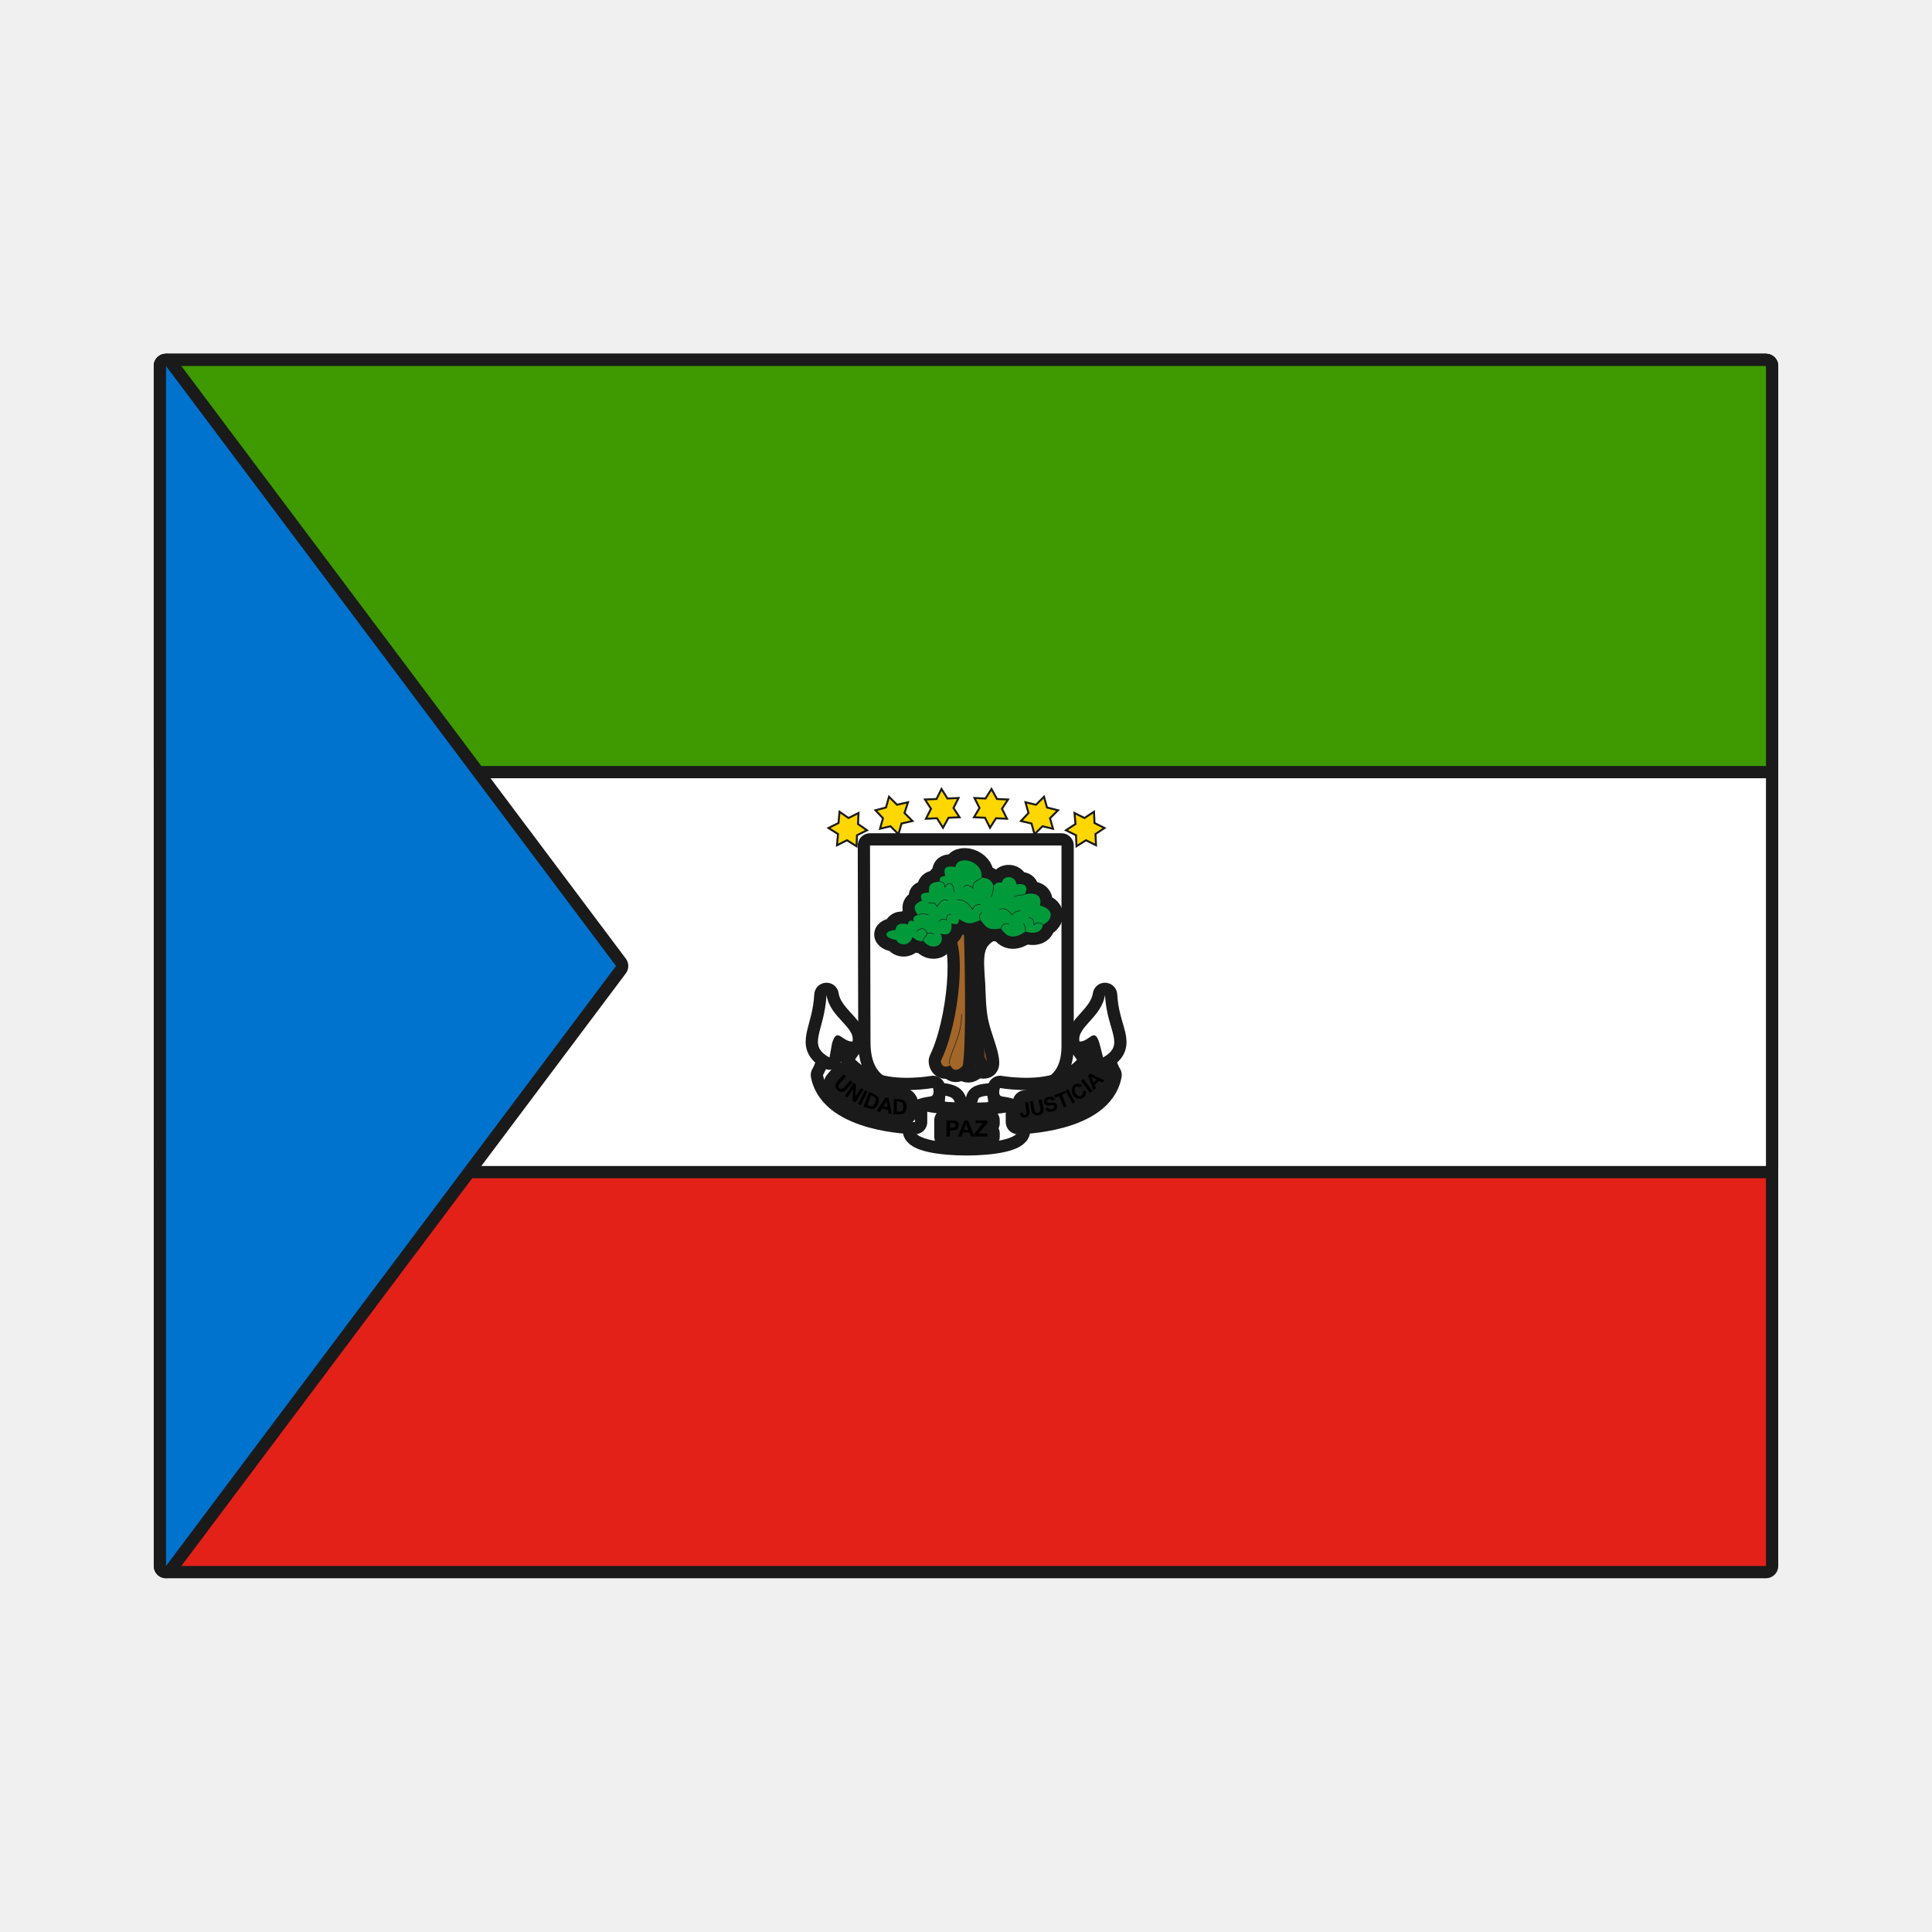
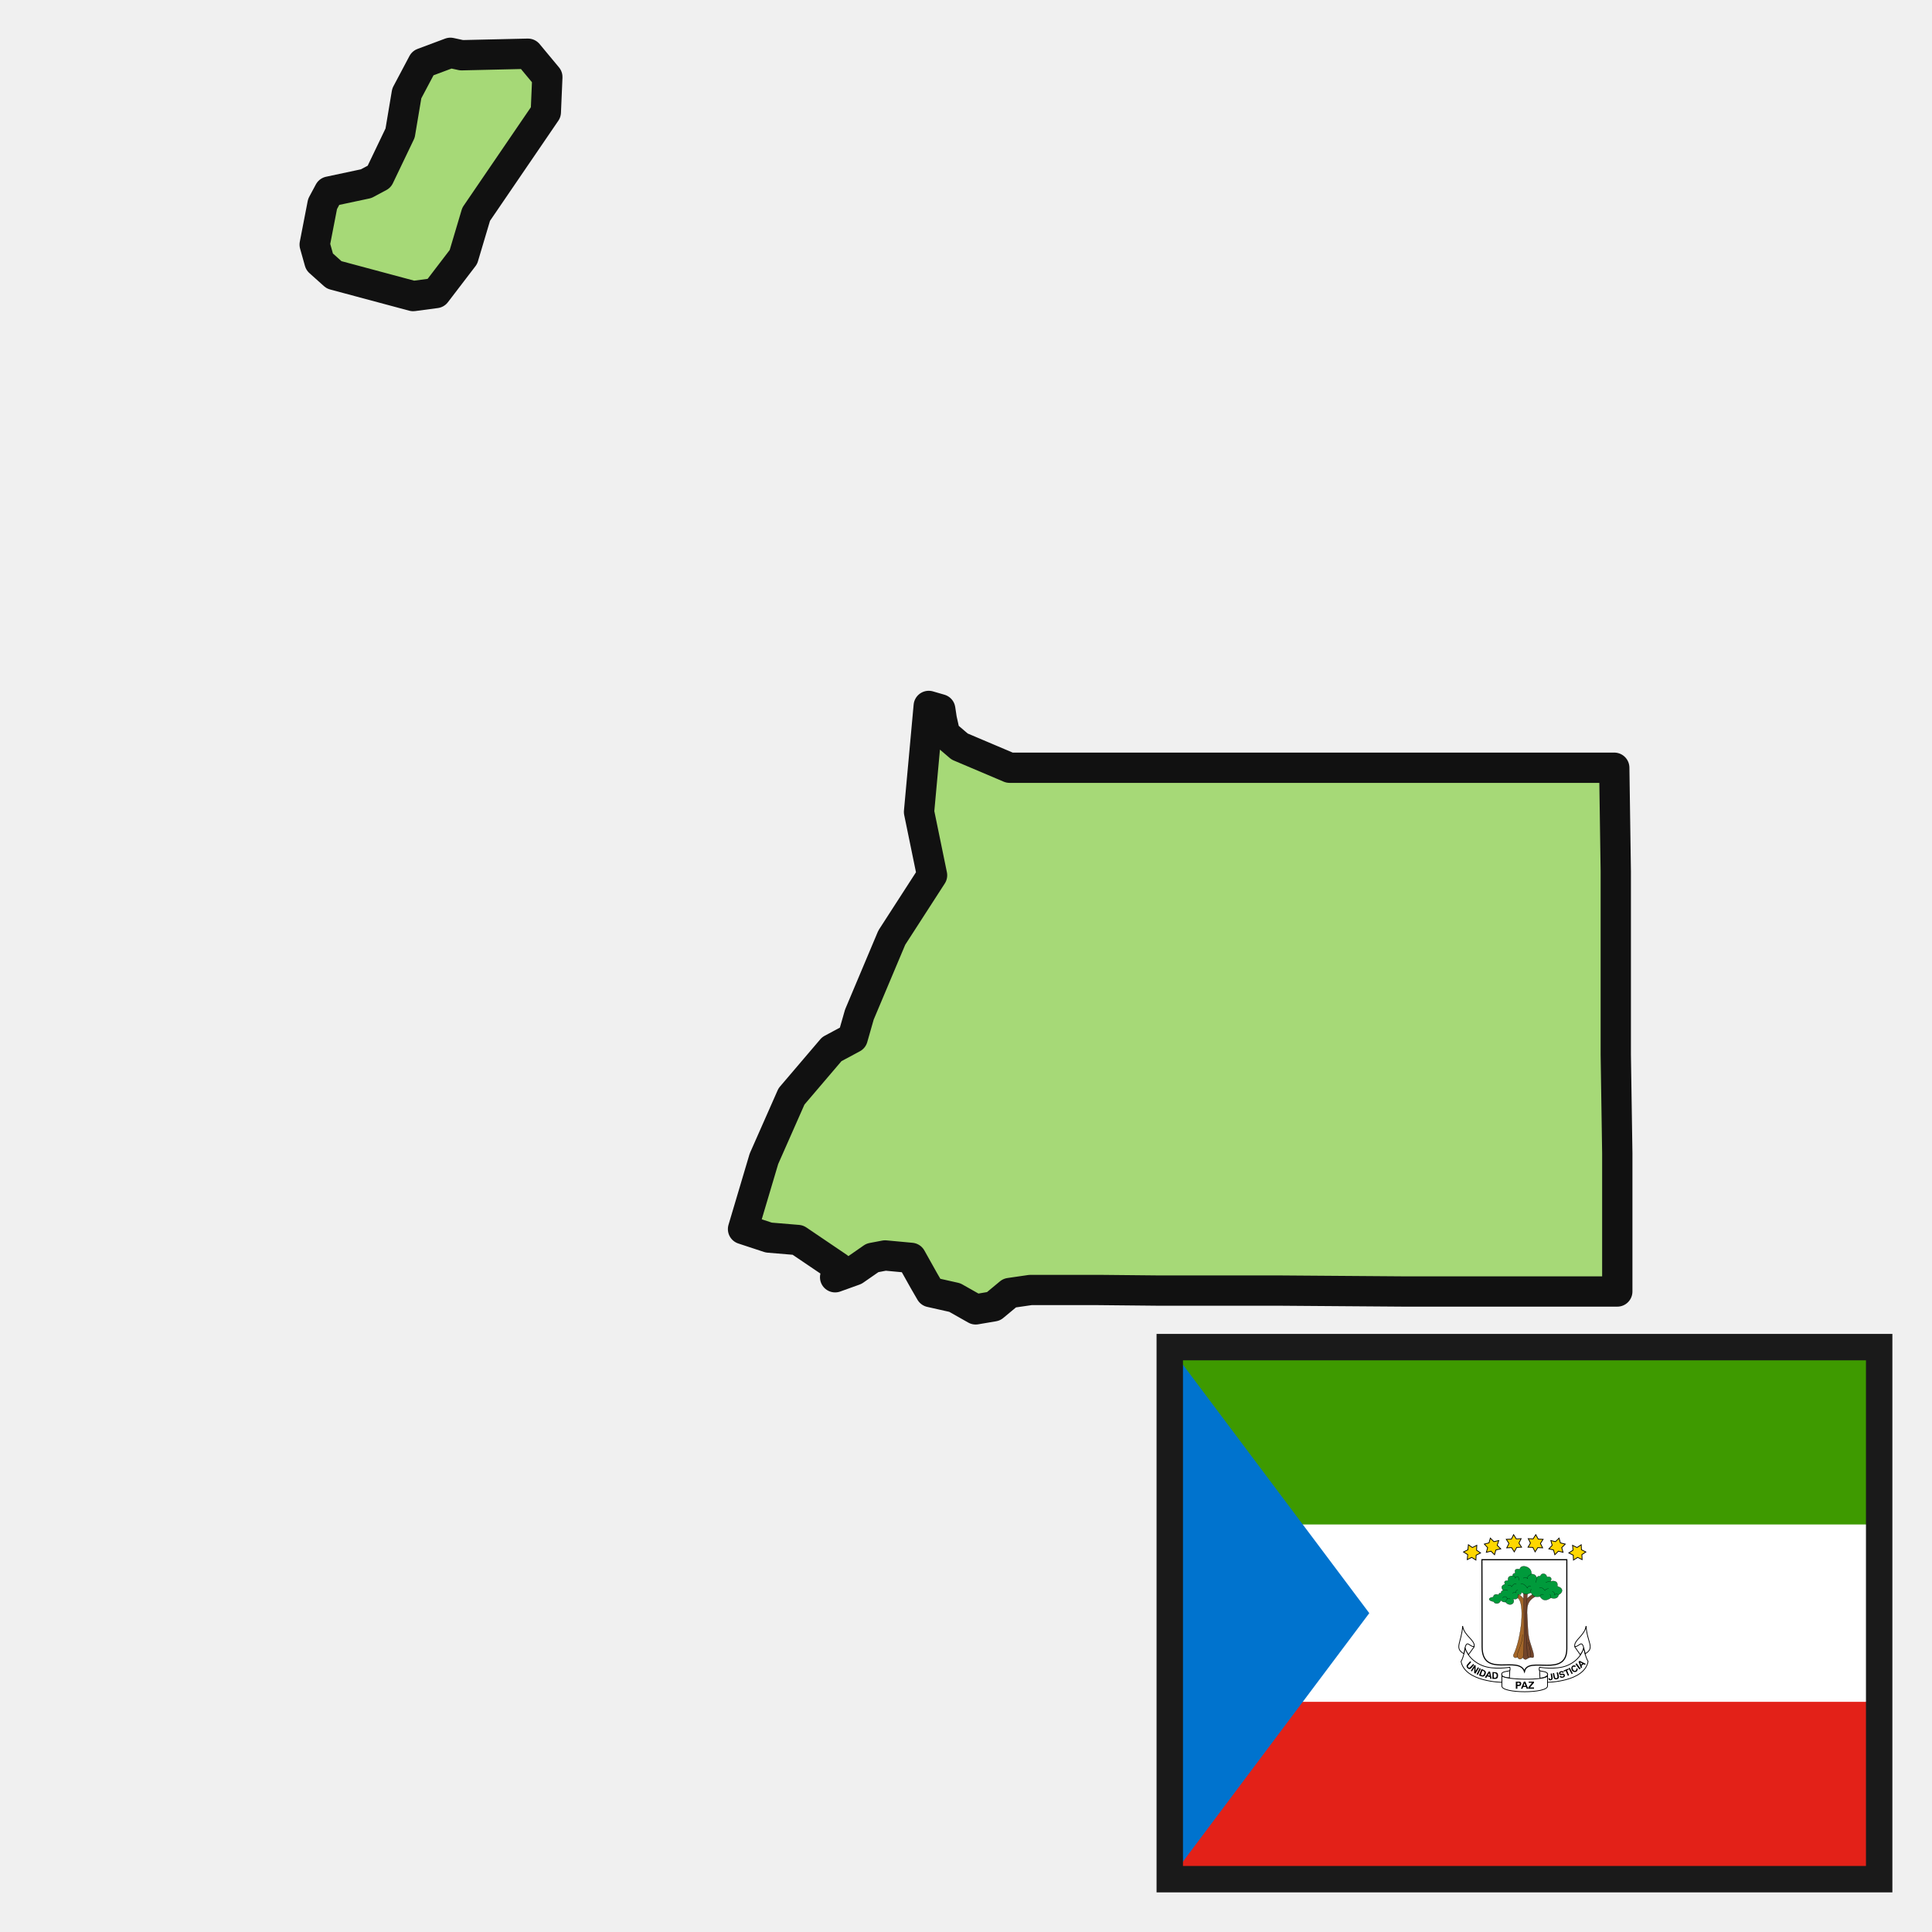
- <svg xmlns="http://www.w3.org/2000/svg" viewBox="0 0 512 512" data-copyright="© 2026 Sensory App House">
-   <g data-fit="1" transform="translate(44.00 97.00) scale(0.6625)">
-     <path fill="#e32118" d="M0 0h640v480H0z" stroke="#1a1a1a" stroke-width="9.81" stroke-linejoin="round" stroke-linecap="round" paint-order="stroke fill" />
-     <path fill="#fff" d="M0 0h640v320H0z" stroke="#1a1a1a" stroke-width="9.81" stroke-linejoin="round" stroke-linecap="round" paint-order="stroke fill" />
-     <path fill="#3e9a00" d="M0 0h640v160H0z" stroke="#1a1a1a" stroke-width="9.81" stroke-linejoin="round" stroke-linecap="round" paint-order="stroke fill" />
-     <path fill="#0073ce" d="M0 0v480l180-240z" stroke="#1a1a1a" stroke-width="9.81" stroke-linejoin="round" stroke-linecap="round" paint-order="stroke fill" />
-     <g stroke="#1a1a1a">
-       <path fill="#fff" d="M281.6 191.8h76.6V272c0 27-35.2 6.2-38.2 20.6-5.2-14.8-38.2 6.6-38.2-22.2z" stroke="#1a1a1a" stroke-width="9.81" stroke-linejoin="round" stroke-linecap="round" paint-order="stroke fill" />
-       <path fill="#73452b" stroke-width="9.81" d="M325.4 279.8s-1 1-2.8.2-2-51.4-2-51.4c4-4.4 7.2-5.8 7.2-5.8l2.4 2c-9 4.6-8.2 11.2-7.4 22.6.2 4.2.2 9.6 1.2 14.8 1.4 6.6 4.2 12.2 4.4 16.4.2 2.6-3 1.2-3 1.2z" stroke="#1a1a1a" stroke-linejoin="round" stroke-linecap="round" paint-order="stroke fill" />
-       <path fill="#73452b" stroke-width="9.81" d="M319.2 221.6h3.6c-3 29-.4 46.2-.4 54.6 0 2.8 1.6 3.8 1.4 3.8-3.6 4-5.4-.2-5.4-.2z" stroke="#1a1a1a" stroke-linejoin="round" stroke-linecap="round" paint-order="stroke fill" />
-       <path fill="#a36629" stroke-width="9.81" d="M313.6 279.8c-3.4 1.6-3.8-1.6-3.6-2 7.4-15 10.6-48 3.8-51.6l.4-3.2c2.6.8 5 4.2 5 4.2 1 37 0 52.2-.6 52.8-3.6 3.8-5-.6-5.2-1" stroke="#1a1a1a" stroke-linejoin="round" stroke-linecap="round" paint-order="stroke fill" />
-       <path fill="none" stroke-width="0.22" d="M313.4 279.2c-.6-3.2 5.2-11.4 4.8-20m5 7q2.8 7.4 2.2 13.6" />
-       <path fill="#009a3b" stroke-width="9.81" d="M331 208c1.2-1.4 1.2-1.4 3.4-1.4.4-3 5.4-3 5.8.8 4-.8 4.8 1.6 3.2 4 3.8-1 7.2 0 6.2 4.4 6.8 1.8 4.2 6.6 1.2 7.6-.4 3-3.2 4-7 2.8-4.8 3.4-7.6 2.2-9.8-1.2-5.4.8-5.8-.4-8.2-3.4-4.2 1.8-5 1.8-8.6-.4-.2 2.8-1.2 2-3 1.8q.4 5.6-4.4 4c2.4 5-3.8 7.2-6.8 3-2.8.2-3-.6-4.4-1.6-1.2 4-5.6 3.4-6.4 1.2-5.6-.8-5-3.8-.4-4 .4-3.2 3.2-2.6 5-2.2.2-2 1.4-1.6 2.4-1.2q-1-2 1.6-2.6c-2.6-3.4-1-4.6 1.6-5.8-1.4-3.2 1-3 2.8-3.2-.2-3.4.8-4 4.4-4.4-.4-1.2.2-2.2 2.2-2.2-1.2-3.4.4-4.2 4-3.6.6-5 11.2-2.6 10.4 4.2 3 .4 4 1 4.8 3.4z" stroke="#1a1a1a" stroke-linejoin="round" stroke-linecap="round" paint-order="stroke fill" />
-       <path fill="none" stroke-width="0.22" d="M309.6 206.2c.8.4 1.8 0 2 2.2 1.6-2.8 3.6-1.2 3.6 2m11-5.8c-.8 1.2-3.8 1.2-3.4 4.4-1-1.4-3-1.8-3.8-.4m12-.6c0 .8-.2 3.2-1 4.4m13.4-1c.2.2-2.8 0-4.2 1m11.6 11c-.8-.4-2.4-1.4-3.6.2 0-.8 0-3-2.2-3m-1.2 5.6c0-2-.4-2.6-.8-3.2m-5.8.4c-1.6-1.2-3.2.6-3.2 1.6m-8.4-3.4c0-.8-.6-2.4.8-3M302.8 230c.4-2 1.8-2 1.6-3-.2-1.6-2-3-4.2-.8m4.2.8q2-.5 2.8.4m-6.2-7.8c.8-.8 2.8-.6 4 0m0-4.8c1 0 2.8-.4 3.4 1.4 2.2-3.4 3.8-3 4.2-2.2m4-.4c1.6-.6 4.4 1 6 3.8.8-2.2 2-1.8 3.2-2m7.6 2c2.6-1.2 4.2 1.2 5 2.2 1.2-1.6 2.2-1.6 3.4-1.6m-32.6 4.2c.6-1 2-1.2 3-.6-.2-1.8 1-2.6 1.8-2.2" />
-       <path fill="gold" stroke-width="0.79" d="m317.4 180.5-4.4.2-2.2 4-2.4-3.8-4.4.2 2-4-2.4-3.7 4.6-.2 2-4 2.4 3.8 4.4-.2-2 4zm-18.8 1.5-4.4 1-1.2 4.3-3.2-3.2-4.2 1 1.2-4.2-3-3.2 4.2-1.1 1.2-4.3 3.2 3.2 4.4-1-1.4 4.3zm-18.2 3.7-4 2-.2 4.4-3.8-2.4-4 2 .4-4.5-3.8-2.4 4-2 .4-4.5 3.6 2.5 4-2-.2 4.4zm42.8-5.2 4.4.2 2 4 2.4-3.8 4.4.2-2-4 2.4-3.7-4.4-.2-2.2-4-2.4 3.8-4.4-.2 2 4zM342 182l4.2 1 1.2 4.3 3.2-3.2 4.2 1-1.2-4.2 3.2-3.2-4.4-1.1-1.2-4.3-3.2 3.2-4.2-1 1.2 4.3zm18 3.7 4 2 .2 4.4 3.8-2.4 4 2-.2-4.5 3.6-2.4-4-2-.2-4.5-3.8 2.5-4-2 .4 4.4z" />
-       <g fill="#fff" stroke-width="0.79">
-         <path d="m365.4 270.4 5 7.2 4.6-6.8-3.2-5.8zm-31.8 21 .4 7.2s2 0 3.8-.6c1.6-.6 3-1.8 3-1.8l-.2-3.8zm-26.8 0-.4 7s-1.8 0-3.6-.4c-1.6-.4-3-1.4-3-1.4l-2-4.8zm-32.2-21-5.2 7.2-5.6-9.2 4.2-4.4z" stroke="#1a1a1a" stroke-width="9.81" stroke-linejoin="round" stroke-linecap="round" paint-order="stroke fill" />
-         <path d="M299.6 305.8c0 6.8 41.2 6.8 41.2 0v-9.6c0 5-41.2 4-41.2 0z" stroke="#1a1a1a" stroke-width="9.81" stroke-linejoin="round" stroke-linecap="round" paint-order="stroke fill" />
-         <path d="M262.8 283.6c3.6 18.4 36.8 18.8 36.8 18.8v-6.2c-.8-2.4.6-3.2 6-4 2.2-.2 1.2-3.4 1.2-3.4s-14.4 2.6-24.6-1.4c-13.8-5.6-15.8-16.4-15.8-16.4s-1 8.4-3.6 12.6zm114.6 0c-3.4 18.4-36.6 18.8-36.6 18.8v-6.2c.6-2.4-.8-3.2-6.2-4-2.2-.2-1-3.4-1-3.4s14.4 2.6 24.6-1.4c13.6-5.6 15.2-16.4 15.2-16.4s1.4 8.4 4 12.6z" stroke="#1a1a1a" stroke-width="9.81" stroke-linejoin="round" stroke-linecap="round" paint-order="stroke fill" />
-         <path d="M265.4 276.6c-9.2-5-2-10.2-1.2-25 1.4 9 11.6 12.8 10.4 18.6-4.2.2-6.2-6.2-8.2.8zm109.4 0c9.2-5.2 1.6-10.2.8-25-1.4 9-11.4 12.8-10.2 18.6 4 .2 6-6.2 8 .8l1.4 5.4z" stroke="#1a1a1a" stroke-width="9.81" stroke-linejoin="round" stroke-linecap="round" paint-order="stroke fill" />
+ <svg xmlns="http://www.w3.org/2000/svg" viewBox="0 0 512 512">
+   <g transform="translate(50.48 -25.02) scale(0.8028)">
+     <path d="M 470.0 284.6 L 470.5 318.8 L 470.5 347.9 L 470.5 379.3 L 471.0 411.9 L 471.0 439.7 L 471.0 457.5 L 440.6 457.5 L 400.6 457.5 L 360.1 457.2 L 320.0 457.2 L 299.8 457.0 L 277.3 457.0 L 270.4 458.0 L 265.1 462.4 L 259.2 463.4 L 252.3 459.5 L 244.3 457.7 L 242.1 453.9 L 237.9 446.4 L 229.3 445.6 L 225.1 446.4 L 219.2 450.5 L 212.8 452.8 L 213.8 449.5 L 200.5 440.5 L 190.9 439.7 L 182.4 436.9 L 189.3 413.7 L 198.4 393.1 L 211.7 377.5 L 218.6 373.8 L 220.8 366.1 L 231.5 340.7 L 244.8 320.1 L 240.5 299.2 L 243.7 264.2 L 247.5 265.3 L 248.0 268.6 L 249.1 273.5 L 253.9 277.6 L 270.4 284.6 L 319.0 284.6 L 347.8 284.6 L 390.5 284.6 L 435.8 284.6 L 470.0 284.6 Z M 85.8 48.6 L 89.5 49.4 L 111.4 48.9 L 117.8 56.6 L 117.3 68.2 L 94.3 101.9 L 90.1 116.0 L 81.0 127.9 L 73.5 128.9 L 47.4 121.9 L 42.6 117.6 L 41.0 111.9 L 43.6 98.5 L 45.8 94.4 L 58.0 91.8 L 62.3 89.5 L 69.2 75.1 L 71.4 62.0 L 76.7 52.0 L 85.8 48.6 Z" fill="#a6d977" stroke="#111111" stroke-width="10" stroke-linejoin="round" fill-rule="evenodd" />
+   </g>
+   <rect x="310" y="357" width="188" height="141" fill="#ffffff" />
+   <g transform="translate(310 357) scale(0.29375)">
+     <path fill="#e32118" d="M0 0h640v480H0z" />
+     <path fill="#fff" d="M0 0h640v320H0z" />
+     <path fill="#3e9a00" d="M0 0h640v160H0z" />
+     <path fill="#0073ce" d="M0 0v480l180-240z" />
+     <g stroke="#000">
+       <path fill="#fff" d="M281.6 191.8h76.6V272c0 27-35.2 6.2-38.2 20.6-5.2-14.8-38.2 6.6-38.2-22.2z" />
+       <path fill="#73452b" stroke-width=".2" d="M325.4 279.8s-1 1-2.8.2-2-51.4-2-51.4c4-4.4 7.2-5.8 7.2-5.8l2.4 2c-9 4.6-8.2 11.2-7.4 22.6.2 4.2.2 9.6 1.2 14.8 1.4 6.6 4.2 12.2 4.4 16.4.2 2.6-3 1.2-3 1.2z" />
+       <path fill="#73452b" stroke-width=".2" d="M319.2 221.6h3.6c-3 29-.4 46.2-.4 54.6 0 2.8 1.6 3.8 1.4 3.8-3.6 4-5.4-.2-5.4-.2z" />
+       <path fill="#a36629" stroke-width=".2" d="M313.6 279.8c-3.4 1.6-3.8-1.6-3.6-2 7.4-15 10.6-48 3.8-51.6l.4-3.2c2.6.8 5 4.2 5 4.2 1 37 0 52.2-.6 52.8-3.6 3.8-5-.6-5.2-1" />
+       <path fill="none" stroke-width=".2" d="M313.4 279.2c-.6-3.2 5.2-11.4 4.8-20m5 7q2.8 7.4 2.2 13.6" />
+       <path fill="#009a3b" stroke-width=".2" d="M331 208c1.2-1.4 1.2-1.4 3.4-1.4.4-3 5.4-3 5.8.8 4-.8 4.8 1.6 3.2 4 3.8-1 7.2 0 6.2 4.4 6.8 1.8 4.2 6.6 1.2 7.6-.4 3-3.2 4-7 2.8-4.8 3.4-7.6 2.2-9.8-1.2-5.4.8-5.8-.4-8.2-3.4-4.2 1.8-5 1.8-8.6-.4-.2 2.8-1.2 2-3 1.8q.4 5.6-4.4 4c2.4 5-3.8 7.2-6.8 3-2.8.2-3-.6-4.4-1.6-1.2 4-5.6 3.4-6.4 1.2-5.6-.8-5-3.8-.4-4 .4-3.2 3.2-2.6 5-2.2.2-2 1.4-1.6 2.4-1.2q-1-2 1.6-2.6c-2.6-3.4-1-4.6 1.6-5.8-1.4-3.2 1-3 2.8-3.2-.2-3.4.8-4 4.4-4.4-.4-1.2.2-2.2 2.2-2.2-1.2-3.4.4-4.2 4-3.6.6-5 11.2-2.6 10.4 4.2 3 .4 4 1 4.8 3.4z" />
+       <path fill="none" stroke-width=".2" d="M309.6 206.2c.8.4 1.8 0 2 2.2 1.6-2.8 3.6-1.2 3.6 2m11-5.8c-.8 1.2-3.8 1.2-3.4 4.4-1-1.4-3-1.8-3.8-.4m12-.6c0 .8-.2 3.2-1 4.4m13.4-1c.2.2-2.8 0-4.2 1m11.6 11c-.8-.4-2.4-1.4-3.6.2 0-.8 0-3-2.2-3m-1.2 5.6c0-2-.4-2.6-.8-3.2m-5.8.4c-1.6-1.2-3.2.6-3.2 1.6m-8.4-3.4c0-.8-.6-2.4.8-3M302.8 230c.4-2 1.8-2 1.6-3-.2-1.6-2-3-4.2-.8m4.2.8q2-.5 2.8.4m-6.2-7.8c.8-.8 2.8-.6 4 0m0-4.8c1 0 2.8-.4 3.4 1.4 2.2-3.4 3.8-3 4.2-2.2m4-.4c1.6-.6 4.4 1 6 3.8.8-2.2 2-1.8 3.2-2m7.6 2c2.6-1.2 4.2 1.2 5 2.2 1.2-1.6 2.2-1.6 3.4-1.6m-32.6 4.2c.6-1 2-1.2 3-.6-.2-1.8 1-2.6 1.8-2.2" />
+       <path fill="gold" stroke-width=".7" d="m317.4 180.5-4.4.2-2.2 4-2.4-3.8-4.4.2 2-4-2.4-3.7 4.6-.2 2-4 2.4 3.8 4.4-.2-2 4zm-18.8 1.5-4.4 1-1.2 4.3-3.2-3.2-4.2 1 1.2-4.2-3-3.2 4.2-1.1 1.2-4.3 3.2 3.2 4.4-1-1.4 4.3zm-18.2 3.7-4 2-.2 4.4-3.8-2.4-4 2 .4-4.5-3.8-2.4 4-2 .4-4.5 3.6 2.5 4-2-.2 4.4zm42.8-5.2 4.4.2 2 4 2.4-3.8 4.4.2-2-4 2.4-3.7-4.4-.2-2.2-4-2.4 3.8-4.4-.2 2 4zM342 182l4.2 1 1.2 4.3 3.2-3.2 4.2 1-1.2-4.2 3.2-3.2-4.4-1.1-1.2-4.3-3.2 3.2-4.2-1 1.2 4.3zm18 3.7 4 2 .2 4.4 3.8-2.4 4 2-.2-4.5 3.6-2.4-4-2-.2-4.5-3.8 2.5-4-2 .4 4.4z" />
+       <g fill="#fff" stroke-width=".7">
+         <path d="m365.4 270.4 5 7.2 4.6-6.8-3.2-5.8zm-31.8 21 .4 7.2s2 0 3.8-.6c1.6-.6 3-1.8 3-1.8l-.2-3.8zm-26.8 0-.4 7s-1.8 0-3.6-.4c-1.6-.4-3-1.4-3-1.4l-2-4.8zm-32.2-21-5.2 7.2-5.6-9.2 4.2-4.4z" />
+         <path d="M299.6 305.8c0 6.8 41.2 6.8 41.2 0v-9.6c0 5-41.2 4-41.2 0z" />
+         <path d="M262.8 283.6c3.6 18.4 36.8 18.8 36.8 18.8v-6.2c-.8-2.4.6-3.2 6-4 2.2-.2 1.2-3.4 1.2-3.4s-14.4 2.6-24.6-1.4c-13.8-5.6-15.8-16.4-15.8-16.4s-1 8.4-3.6 12.6zm114.6 0c-3.4 18.4-36.6 18.8-36.6 18.8v-6.2c.6-2.4-.8-3.2-6.2-4-2.2-.2-1-3.4-1-3.4s14.4 2.6 24.6-1.4c13.6-5.6 15.2-16.4 15.2-16.4s1.4 8.4 4 12.6z" />
+         <path d="M265.4 276.6c-9.2-5-2-10.2-1.2-25 1.4 9 11.6 12.8 10.4 18.6-4.2.2-6.2-6.2-8.2.8zm109.4 0c9.2-5.2 1.6-10.2.8-25-1.4 9-11.4 12.8-10.2 18.6 4 .2 6-6.2 8 .8l1.4 5.4z" />
      </g>
-       <path stroke="#1a1a1a" d="m271 283.4 1 .8-2.2 2.4q-1.4 1.4-.5 2.2 1 1 2-.4l2.5-2.6.8.8-2.4 2.8c-1.3 1.5-2.5 1.2-3.6.2-.8-.8-1.4-2 0-3.5zm4 3.4 1 .6-.2 4.8 2.2-3.4 1 .6-3.2 5.2-1.2-.6.2-4.8-2.2 3.4-1-.6zm1.8 8.4 2.8-5.6 1 .6-2.6 5.4zm4.4-4.8-2.2 5.8 2.2.8q2.8.9 3.6-1.9 1.2-2.6-1.6-3.9zm.8 1.4c2 .7 2.2 1.5 1.6 3-.6 1.3-1 1.8-3 .8zm5.8.8-3.6 5.4 1.4.4.8-1.4 2.4.6.2 1.4 1.4.2-1.4-6.4zm.4 1.4.4 2.4-1.6-.2zm3-.9-.2 6.2h2.3c2.2.1 2.8-1 2.9-3 0-1.8-.7-3-2.9-3zm1.2 1c2.2.1 2.5.8 2.5 2.3-.1 1.5-.4 2.1-2.6 1.8v-4zm19.8 7.7v6.4h1.4v-2.4s1.2 0 2.2-.2q1.2-.2 1.3-2 0-1.8-1.9-1.8zm1.4 1h1.4c1.1 0 1 1.8 0 1.8h-1.4zm5.8-1-2.6 6.4h1.4l.6-1.6h2.6l.6 1.6h1.4l-2.6-6.4zm.6 1.4 1 2.4h-1.8zm3.4 3.8 3.4-4.2h-3v-1h4.8v1L325 307h3.6v1.2h-5.2zm20.2-12.4 1.2-.2.6 3.6q.2 2-1.3 2.5c-1 .4-2.4 0-2.5-1.7l1-.2q.4 1.3 1 1 .8-.4.6-1.4zm2-.4 1.1-.2.6 3q.2 1.9 1.5 1.7t.9-2l-.7-3.1 1.2-.2.8 3.3c.4 2-.6 2.7-2 3-1.1.2-2.4 0-2.8-2zm6.2 2.8 1-.4c.5.9 1.2.8 1.8.6q1.2-.8.5-1.4c-.6-.3-2 .2-2.7 0q-1.4-.6-1.2-1.7.2-1.4 1.7-1.7 1.6-.6 2.7 1l-1.2.4q-.7-.9-1.4-.4c-.4.2-1 .5-.6 1 .2.5 1.7.2 2.5.2s1.4.6 1.5 1.3q.4 1.6-1.5 2.2c-1.5.6-2.9 0-3.1-1.1m5.4-5-1.6.8-.4-1 4.4-1.8.4.8-1.6.8 1.8 4.4-1 .6zm2.6-2.2 1-.6 2.8 5.2-1 .6zm6.8.4 1.2-.4a2.4 2.4 0 0 1-2.4 3.3c-3 0-3.4-3.4-2.9-4.5.8-1.9 3-1.8 4-.8l-1 .8c-.6-.8-2-.3-2 .4a3 3 0 0 0 1.4 3c1 .4 2.4-.8 1.7-1.8m-.6-4.2 1-.8 3.6 4.8-1 .8zm3.8-3-1 .8 2.2 6 1-1-.6-1.2 1.8-1.6 1.2.6 1-.8zm.4 1.4 2 1-1.2 1.2z" stroke-width="9.81" stroke-linejoin="round" stroke-linecap="round" paint-order="stroke fill" />
+       <path stroke="none" d="m271 283.4 1 .8-2.2 2.4q-1.4 1.4-.5 2.2 1 1 2-.4l2.5-2.6.8.8-2.4 2.8c-1.3 1.5-2.5 1.2-3.6.2-.8-.8-1.4-2 0-3.5zm4 3.4 1 .6-.2 4.8 2.2-3.4 1 .6-3.2 5.2-1.2-.6.2-4.8-2.2 3.4-1-.6zm1.8 8.4 2.8-5.6 1 .6-2.6 5.4zm4.4-4.8-2.2 5.8 2.2.8q2.8.9 3.6-1.9 1.2-2.6-1.6-3.9zm.8 1.4c2 .7 2.2 1.5 1.6 3-.6 1.3-1 1.8-3 .8zm5.8.8-3.6 5.4 1.4.4.8-1.4 2.4.6.2 1.4 1.4.2-1.4-6.4zm.4 1.4.4 2.4-1.6-.2zm3-.9-.2 6.2h2.3c2.2.1 2.8-1 2.9-3 0-1.8-.7-3-2.9-3zm1.2 1c2.2.1 2.5.8 2.5 2.3-.1 1.5-.4 2.1-2.6 1.8v-4zm19.8 7.7v6.4h1.4v-2.4s1.2 0 2.2-.2q1.2-.2 1.3-2 0-1.8-1.9-1.8zm1.4 1h1.4c1.1 0 1 1.8 0 1.8h-1.4zm5.8-1-2.6 6.4h1.4l.6-1.6h2.6l.6 1.6h1.4l-2.6-6.4zm.6 1.4 1 2.4h-1.8zm3.4 3.8 3.4-4.2h-3v-1h4.8v1L325 307h3.6v1.2h-5.2zm20.2-12.4 1.2-.2.6 3.6q.2 2-1.3 2.5c-1 .4-2.4 0-2.5-1.7l1-.2q.4 1.3 1 1 .8-.4.6-1.4zm2-.4 1.1-.2.6 3q.2 1.9 1.5 1.7t.9-2l-.7-3.1 1.2-.2.8 3.3c.4 2-.6 2.7-2 3-1.1.2-2.4 0-2.8-2zm6.2 2.8 1-.4c.5.9 1.2.8 1.8.6q1.2-.8.5-1.4c-.6-.3-2 .2-2.7 0q-1.4-.6-1.2-1.7.2-1.4 1.7-1.7 1.6-.6 2.7 1l-1.2.4q-.7-.9-1.4-.4c-.4.2-1 .5-.6 1 .2.5 1.7.2 2.5.2s1.4.6 1.5 1.3q.4 1.6-1.5 2.2c-1.5.6-2.9 0-3.1-1.1m5.4-5-1.6.8-.4-1 4.4-1.8.4.8-1.6.8 1.8 4.4-1 .6zm2.6-2.2 1-.6 2.8 5.2-1 .6zm6.8.4 1.2-.4a2.4 2.4 0 0 1-2.4 3.3c-3 0-3.4-3.4-2.9-4.5.8-1.9 3-1.8 4-.8l-1 .8c-.6-.8-2-.3-2 .4a3 3 0 0 0 1.4 3c1 .4 2.4-.8 1.7-1.8m-.6-4.2 1-.8 3.6 4.8-1 .8zm3.8-3-1 .8 2.2 6 1-1-.6-1.2 1.8-1.6 1.2.6 1-.8zm.4 1.4 2 1-1.2 1.2z" />
    </g>
+     <rect x="1" y="1" width="638" height="478" fill="none" stroke="#000000" stroke-width="2" />
  </g>
+   <rect x="310" y="357" width="188" height="141" fill="none" stroke="#1a1a1a" stroke-width="7" />
</svg>
